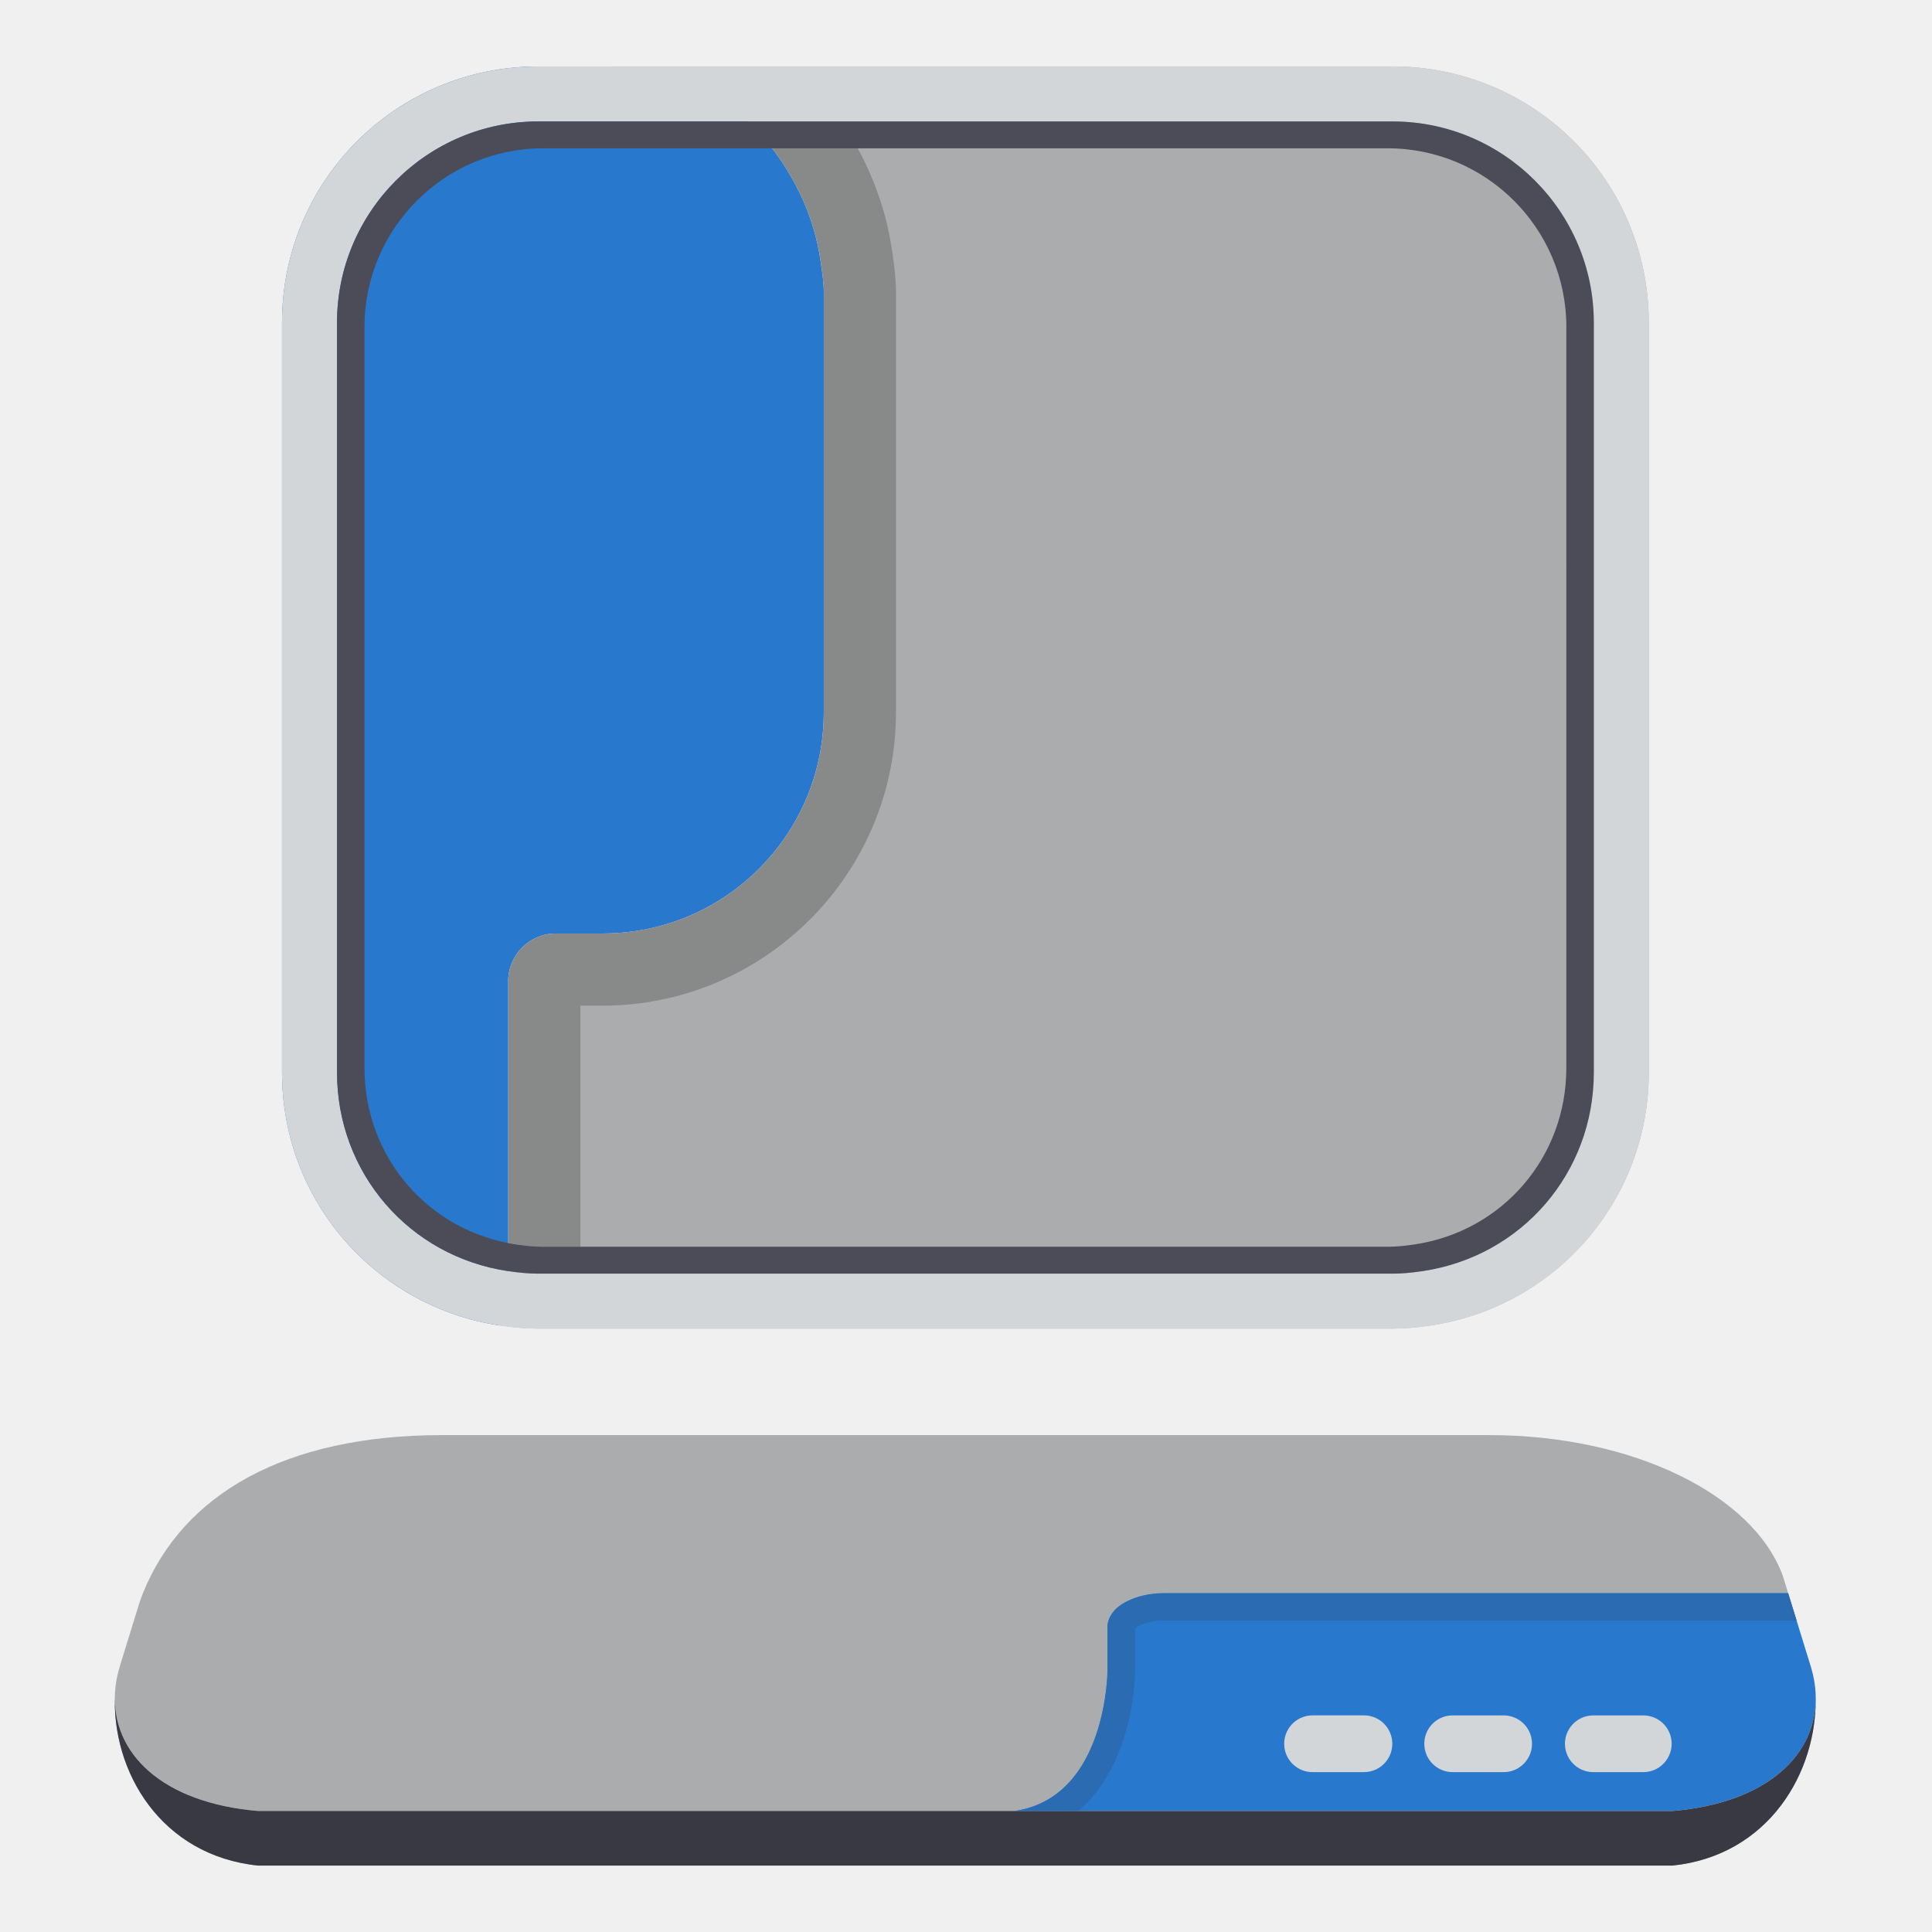
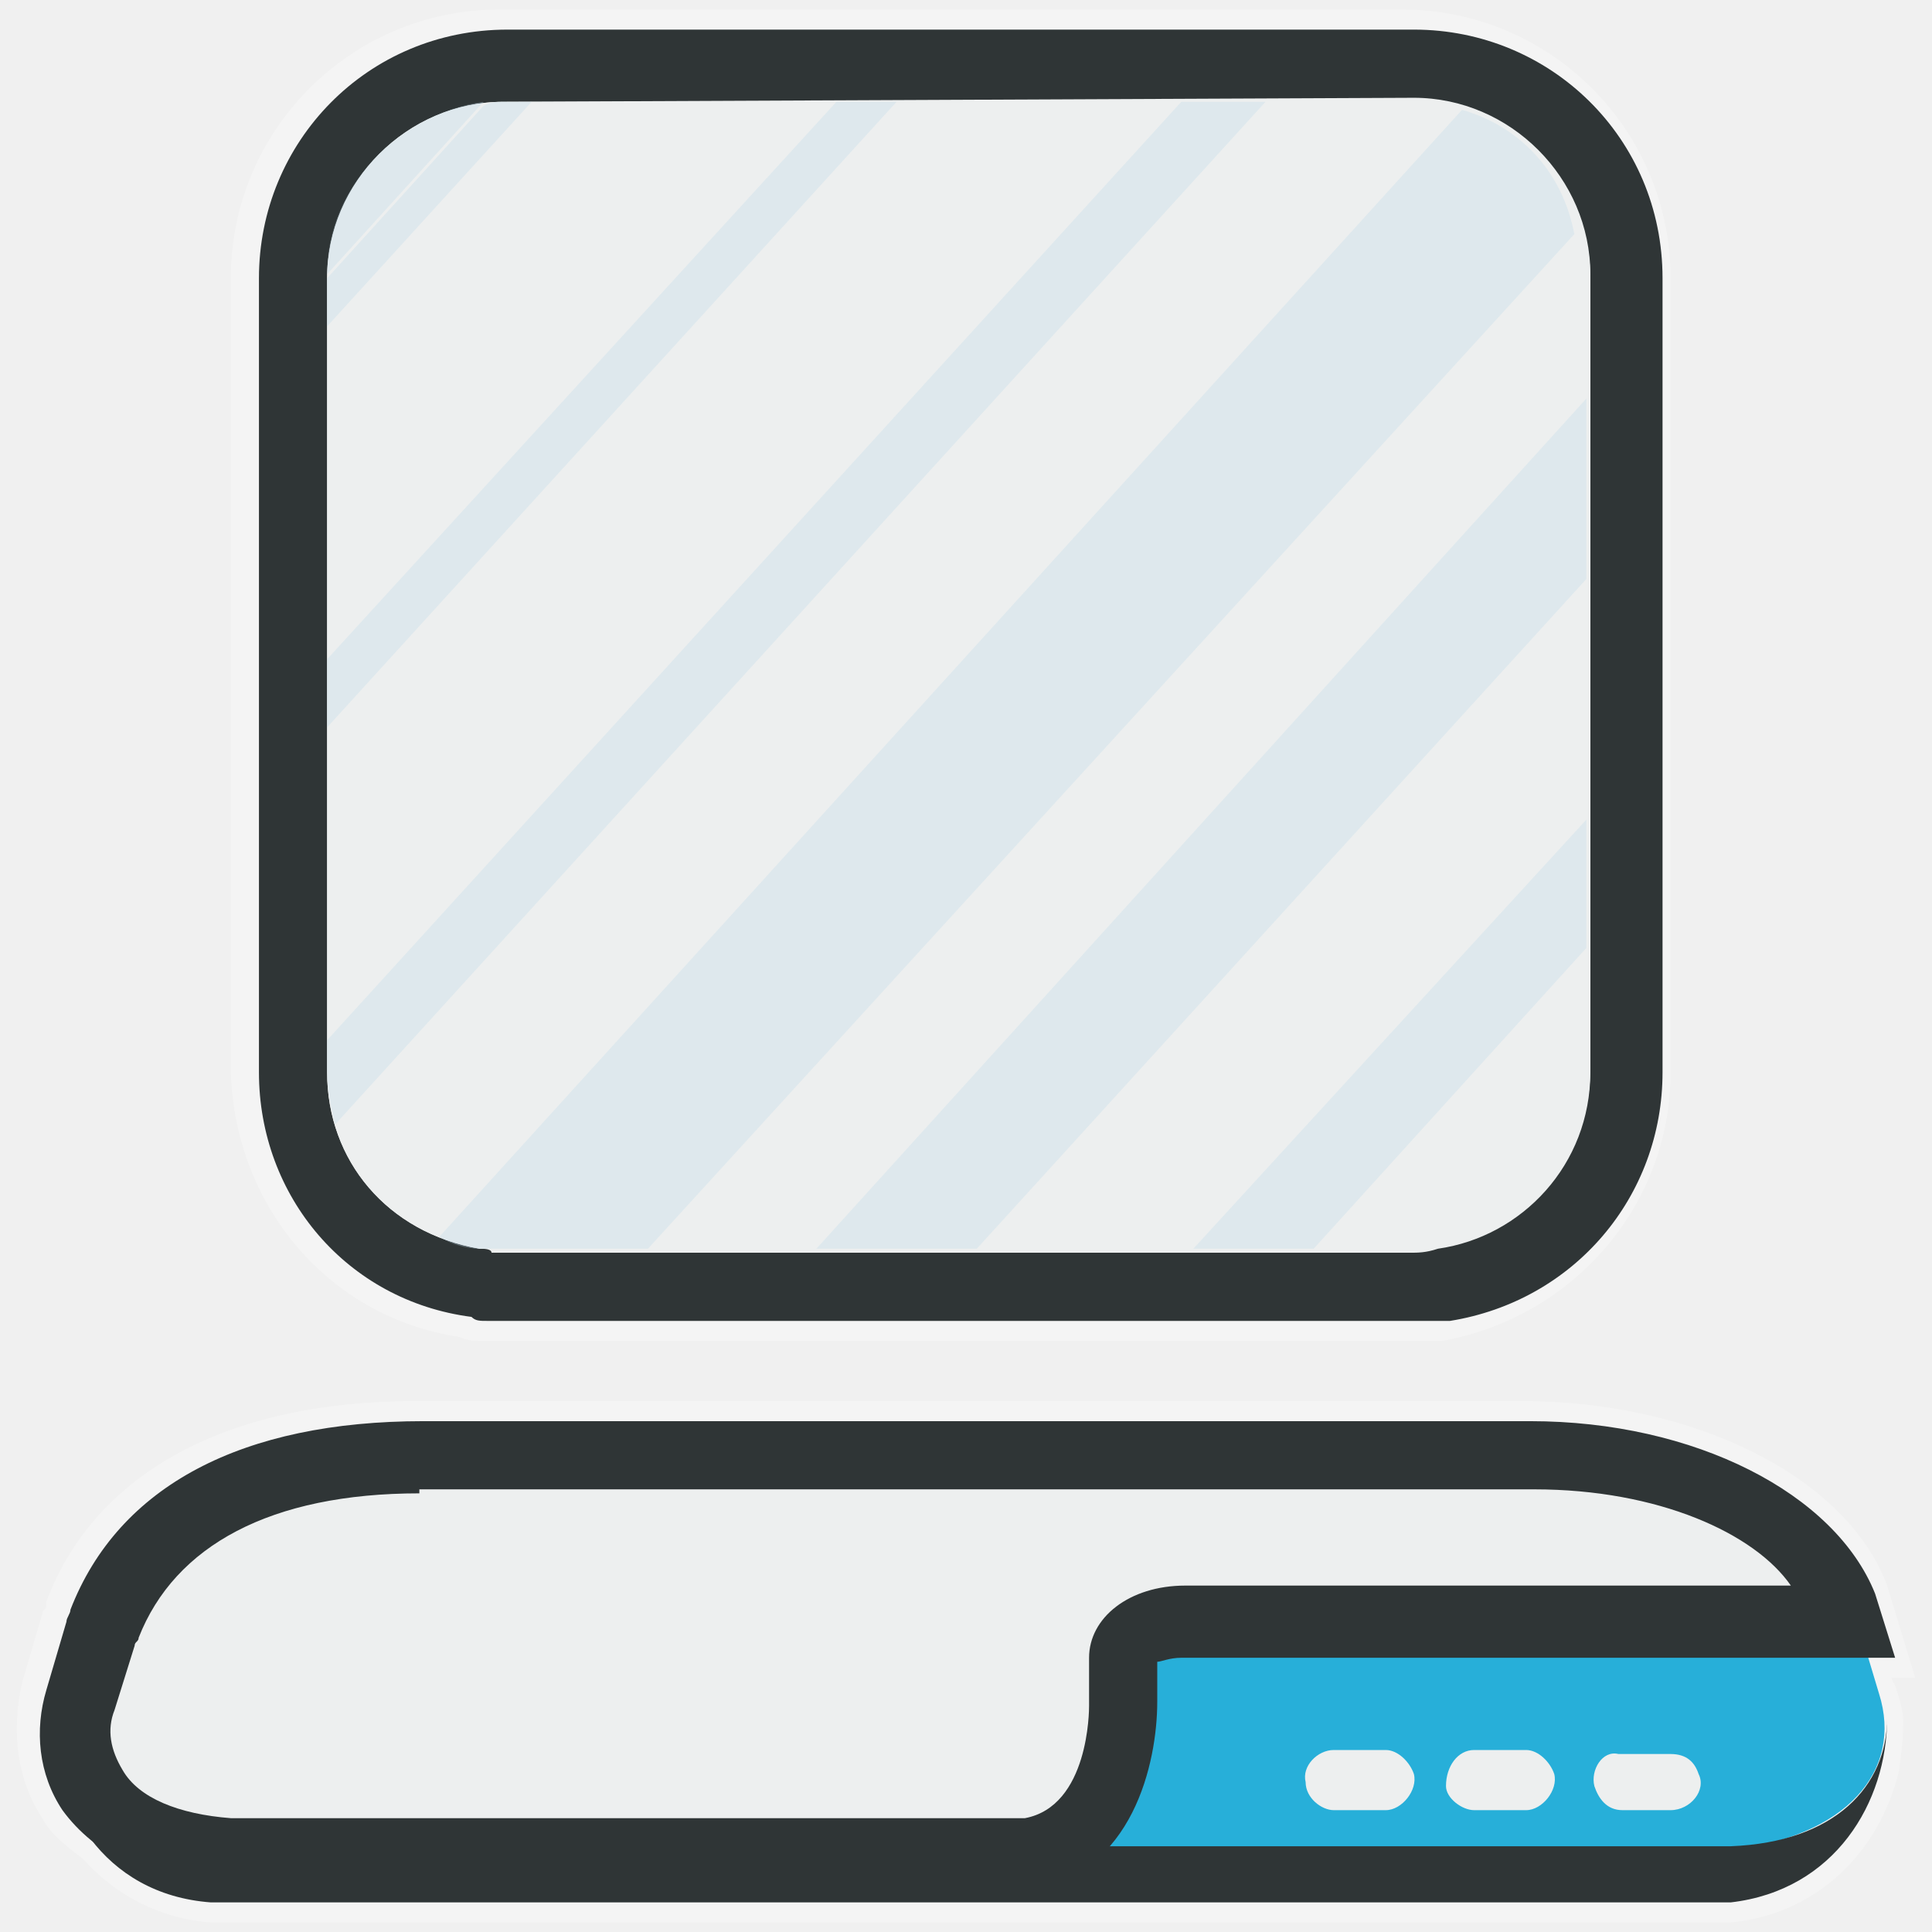
- <svg xmlns="http://www.w3.org/2000/svg" id="Layer_1" viewBox="0 0 64 64">
-   <defs>
-     <style>.cls-1{fill:#9ca4a4;}.cls-2{fill:#aaacad;}.cls-3{fill:#d3d6d9;}.cls-4{fill:#2a6bb2;}.cls-5{fill:#2878ce;}.cls-6{fill:#393944;}.cls-7{fill:#4b4c58;}.cls-8{isolation:isolate;opacity:.2;}</style>
+ <svg xmlns="http://www.w3.org/2000/svg" id="Layer_1" viewBox="0 0 64 64" version="1.1">
+   <defs id="defs1">
+     <style id="style1">.cls-1{fill:#9ca4a4;}.cls-2{fill:#aaacad;}.cls-3{fill:#d3d6d9;}.cls-4{fill:#2a6bb2;}.cls-5{fill:#2878ce;}.cls-6{fill:#393944;}.cls-7{fill:#4b4c58;}.cls-8{isolation:isolate;opacity:.2;}</style>
  </defs>
-   <path class="cls-5" d="M16.836,32.502c0-.872,.706-1.578,1.578-1.578h1.578c4.035-.015,7.297-3.29,7.297-7.325V9.672c0-.336-.054-.659-.099-.984-.219-1.58-.926-3.032-2.071-4.341-1.272-1.272-2.884-2.034-4.826-2.146h-2.463c-4.7,0-8.488,3.788-8.488,8.489v24.835c0,4.269,3.128,7.775,7.223,8.385,.186-.432,.272-.901,.272-1.375v-10.031Z" />
-   <path class="cls-2" d="M46.13,2.2H20.293c1.942,.113,3.554,.874,4.826,2.146,1.145,1.309,1.852,2.761,2.071,4.341,.045,.325,.099,.648,.099,.984v13.927c0,4.035-3.263,7.31-7.297,7.325h-1.578c-.871,0-1.578,.706-1.578,1.578v10.031c0,.475-.086,.944-.272,1.375,.414,.062,.834,.104,1.265,.104h28.3c.431,0,.852-.042,1.266-.104,4.095-.609,7.223-4.116,7.223-8.385V10.689c0-4.7-3.788-8.489-8.489-8.489Z" />
-   <path class="cls-3" d="M46.13,4.023c3.676,0,6.667,2.991,6.667,6.666v24.835c0,3.325-2.384,6.094-5.67,6.583-.384,.057-.701,.084-.997,.084H17.83c-.163,0-.323-.008-.482-.022-.173-.015-.345-.037-.515-.062-3.285-.489-5.669-3.257-5.669-6.583V10.689c0-3.676,2.99-6.666,6.666-6.666h28.3m0-1.822H17.83c-4.7,0-8.488,3.788-8.488,8.489v24.835c0,4.269,3.128,7.775,7.223,8.385,.207,.031,.415,.057,.626,.075,.211,.018,.424,.029,.639,.029h28.3c.431,0,.852-.042,1.265-.104,4.095-.609,7.223-4.116,7.223-8.385V10.689c0-4.7-3.789-8.489-8.489-8.489h0Z" />
-   <path class="cls-2" d="M59.234,52.773l-.176-.572c-.973-2.666-4.929-4.657-9.71-4.661H14.637c-5.186,.002-8.571,1.948-9.902,5.235-.05,.123-.091,.251-.135,.378l-.628,2.035-0,.001c-.729,2.363,.91,4.493,4.58,4.804h25.037c3.092-.431,3.098-4.652,3.098-4.652v-1.464c0-.608,.83-1.102,1.854-1.102h20.695l-.001-.002Z" />
-   <path class="cls-5" d="M59.993,55.231l-.026-.083-.732-2.372h-20.695c-.64,0-1.204,.193-1.537,.486-.2,.176-.317,.388-.317,.616v1.464s-.006,4.222-3.098,4.652h21.814c3.649-.309,5.288-2.416,4.591-4.762Z" />
-   <path class="cls-1" d="M55.402,59.993H8.552c-3.198-.27-4.852-1.922-4.743-3.905-.125,2.608,1.531,5.383,4.743,5.712H55.402c3.17-.325,4.821-3.079,4.743-5.662,.078,1.961-1.573,3.587-4.743,3.855Z" />
-   <path class="cls-6" d="M55.402,59.993H8.552c-3.198-.27-4.852-1.922-4.743-3.905-.125,2.608,1.531,5.383,4.743,5.712H55.402c3.17-.325,4.821-3.079,4.743-5.662,.078,1.961-1.573,3.587-4.743,3.855Z" />
-   <path class="cls-4" d="M37.597,55.342v-1.391c.096-.089,.419-.265,.943-.265h20.976l-.281-.911h-20.695c-.147,0-.288,.013-.424,.032-.043,.006-.083,.015-.125,.023-.093,.017-.182,.038-.268,.063-.042,.012-.084,.026-.124,.04-.082,.029-.159,.062-.233,.098-.032,.016-.066,.03-.097,.048-.099,.055-.19,.115-.266,.182v0c-.089,.078-.153,.165-.206,.255-.013,.022-.025,.045-.036,.068-.044,.094-.075,.191-.075,.292v1.464s0,.066-.006,.182c-.006,.11-.018,.268-.04,.456-.003,.024-.006,.049-.01,.075-.155,1.222-.751,3.62-3.042,3.939h2.134c1.432-1.234,1.873-3.383,1.874-4.651Z" />
-   <path class="cls-7" d="M46.13,4.023H17.83c-3.676,0-6.666,2.991-6.666,6.666v24.835c0,3.325,2.384,6.094,5.669,6.583,.17,.025,.342,.047,.515,.062,.159,.014,.319,.022,.482,.022h28.3c.296,0,.613-.027,.997-.084,3.285-.489,5.67-3.257,5.67-6.583V10.689c0-3.676-2.991-6.666-6.667-6.666Zm5.756,14.648v16.713c0,2.95-2.115,5.406-5.03,5.84-.346,.052-.627,.076-.886,.076H17.99c-.141,0-.28-.007-.418-.019-.157-.014-.311-.033-.468-.056-2.914-.434-5.029-2.89-5.029-5.84V10.829c0-3.262,2.654-5.916,5.915-5.916h27.981c3.262,0,5.916,2.654,5.916,5.916v7.842Z" />
-   <path class="cls-8" d="M27.191,8.688c.045,.325,.099,.648,.099,.984v13.927c0,4.035-3.263,7.31-7.297,7.325h-1.578c-.871,0-1.578,.706-1.578,1.578v8.67c.089,.017,.176,.039,.267,.052,.157,.023,.311,.043,.468,.056,.138,.012,.277,.019,.418,.019h1.237v-7.985h.765c5.346-.02,9.688-4.378,9.688-9.715V9.672c0-.458-.057-.861-.103-1.184l-.018-.127c-.167-1.205-.553-2.356-1.145-3.447h-2.836c.875,1.158,1.425,2.419,1.612,3.774Z" />
-   <path class="cls-3" d="M51.866,57.98l0,0c.1,.424,.479,.724,.915,.724h1.655c.629,0,1.08-.606,.901-1.208l-0-0c-.119-.398-.485-.671-.901-.671h-1.655c-.606,0-1.054,.565-.915,1.155Z" />
-   <path class="cls-3" d="M48.122,56.825h1.688c.436,0,.815,.3,.915,.724l0,0c.139,.59-.309,1.155-.915,1.155h-1.688c-.454,0-.843-.325-.925-.772l-0-0c-.105-.577,.338-1.108,.925-1.108Z" />
-   <path class="cls-3" d="M46.108,57.604l0,0c.099,.575-.343,1.1-.926,1.1h-1.702c-.479,0-.882-.361-.934-.837l-0-0c-.061-.556,.374-1.043,.934-1.043h1.702c.457,0,.848,.329,.926,.78Z" />
+   <g id="g1" transform="matrix(1.328448,0,0,1.328448,-10.51032,-10.51032)">
+     <g id="g13" transform="translate(5.331085,-31.85)">
+       <g class="st31" id="g140" style="opacity:0.3;enable-background:new" transform="translate(2.237829,125.7)">
+         <path class="st10" d="m 11.8,-52.6 c 0.2,0.1 0.4,0.1 0.6,0.1 h 23.9 v 0 c 3.3,-0.6 5.7,-3.4 5.7,-6.7 V -79 c 0,-3.7 -3,-6.7 -6.7,-6.7 H 12.8 c -3.7,0 -6.7,3 -6.7,6.7 v 19.8 c 0.1,3.3 2.4,6.1 5.7,6.6 z" id="path139" style="fill:#ffffff" />
+         <path class="st10" d="m 47.8,-43 v 0 c 0,-0.3 -0.1,-0.6 -0.2,-0.9 l -0.1,-0.2 h 0.6 l -0.7,-2.3 c -1,-2.7 -4.8,-4.6 -9.1,-4.6 H 10.7 c -4.7,0 -8,1.8 -9.2,5 v 0.1 0 c 0,0.1 -0.1,0.1 -0.1,0.2 L 0.9,-44 c -0.3,1.3 -0.1,2.5 0.5,3.4 0.2,0.4 0.6,0.7 1,1 0.8,0.9 1.9,1.5 3.2,1.6 h 37.9 v 0 c 2.1,-0.2 3.7,-1.7 4.2,-3.8 0,-0.1 0.1,-0.6 0.1,-1.2 0,0.1 0,0 0,0 z" id="path140" style="fill:#ffffff" />
+       </g>
+       <g id="g155" transform="translate(2.237829,125.7)">
+         <path class="st20" d="M 35.5,-84.3 H 12.9 c -2.9,0 -5.3,2.4 -5.3,5.3 v 19.8 c 0,2.7 1.9,4.9 4.6,5.2 0.2,0 0.3,0 0.4,0.1 0.1,0 0.3,0 0.3,0 h 22.6 c 0.3,0 0.5,0 0.8,-0.1 2.7,-0.4 4.6,-2.6 4.6,-5.2 V -79 c -0.1,-2.9 -2.5,-5.3 -5.4,-5.3 z" id="path141" style="fill:#edefef" />
+         <path class="st2" d="M 35.5,-53 H 12.9 c -0.2,0 -0.3,0 -0.4,0 -0.2,0 -0.3,0 -0.4,-0.1 -3.1,-0.4 -5.3,-3 -5.3,-6.1 V -79 c 0,-3.4 2.7,-6.2 6.2,-6.2 h 22.6 c 3.4,0 6.2,2.7 6.2,6.2 v 19.8 c 0,3.1 -2.2,5.7 -5.3,6.2 -0.4,0 -0.7,0 -1,0 z M 12.9,-83.4 c -2.4,0 -4.4,2 -4.4,4.4 v 19.8 c 0,2.2 1.5,4 3.8,4.4 0.1,0 0.3,0 0.3,0.1 0.1,0 0.2,0 0.3,0 h 22.6 c 0.2,0 0.4,0 0.7,-0.1 2.1,-0.3 3.8,-2.1 3.8,-4.4 V -79 c 0,-2.4 -2,-4.4 -4.4,-4.4 z" id="path142" style="fill:#2f3536" />
+         <path class="st20" d="m 12.9,-83.4 c -2.4,0 -4.4,2 -4.4,4.4 v 19.8 c 0,2.2 1.5,4 3.8,4.4 0.1,0 0.3,0 0.3,0 0.1,0 0.2,0 0.3,0 h 22.6 c 0.2,0 0.4,0 0.7,-0.1 2.1,-0.3 3.8,-2.1 3.8,-4.4 v -19.8 c 0,-2.4 -2,-4.4 -4.4,-4.4 z" id="path143" style="fill:#edefef" />
+         <g id="g148">
+           <path class="st21" d="m 47.2,-43.7 v 0 l -0.6,-2 H 29.8 c -0.5,0 -0.9,0.2 -1.2,0.4 -0.2,0.2 -0.3,0.3 -0.3,0.5 v 1.2 c 0,0 0,3.4 -2.5,3.8 h 17.6 c 3,-0.3 4.4,-2 3.8,-3.9 z" id="path144" style="fill:#27afd9" />
+           <path class="st2" d="M 43.5,-39.9 H 5.6 c -2.6,-0.3 -3.9,-1.5 -3.9,-3.2 -0.1,2.1 1.2,4.4 3.9,4.6 h 37.9 c 2.6,-0.3 3.9,-2.5 3.9,-4.6 0,1.7 -1.3,3.1 -3.9,3.2 z" id="path145" style="fill:#2f3536" />
+           <path class="st20" d="m 40.1,-41.4 v 0 c 0.1,0.3 0.3,0.6 0.7,0.6 H 42 c 0.5,0 0.9,-0.5 0.7,-0.9 v 0 C 42.6,-42 42.4,-42.2 42,-42.2 h -1.3 c -0.4,-0.1 -0.7,0.4 -0.6,0.8 z" id="path146" style="fill:#edefef" />
+           <path class="st20" d="m 37.1,-42.3 h 1.3 c 0.3,0 0.6,0.3 0.7,0.6 v 0 c 0.1,0.4 -0.3,0.9 -0.7,0.9 h -1.3 c -0.3,0 -0.7,-0.3 -0.7,-0.6 v 0 c 0,-0.5 0.3,-0.9 0.7,-0.9 z" id="path147" style="fill:#edefef" />
+           <path class="st20" d="m 35.6,-41.7 v 0 c 0.1,0.4 -0.3,0.9 -0.7,0.9 h -1.3 c -0.3,0 -0.7,-0.3 -0.7,-0.7 v 0 c -0.1,-0.4 0.3,-0.8 0.7,-0.8 h 1.3 c 0.3,0 0.6,0.3 0.7,0.6 z" id="path148" style="fill:#edefef" />
+         </g>
+         <g id="g150">
+           <path class="st20" d="m 46.3,-45.4 -0.2,-0.4 c -0.8,-2.1 -3.9,-3.7 -7.7,-3.7 H 10.8 c -4.1,0 -6.9,1.5 -7.9,4.2 0,0.1 -0.1,0.2 -0.1,0.3 l -0.5,1.6 v 0 c -0.6,1.9 0.7,3.6 3.7,3.9 h 19.9 c 2.5,-0.3 2.5,-3.7 2.5,-3.7 v -1.2 c 0,-0.5 0.7,-0.9 1.5,-0.9 z" id="path149" style="fill:#edefef" />
+           <path class="st2" d="M 26,-38.8 H 6 c -1.9,-0.2 -3.3,-0.9 -4.1,-2 -0.6,-0.9 -0.7,-2 -0.4,-3 L 2,-45.5 c 0,-0.1 0.1,-0.2 0.1,-0.3 1.2,-3.1 4.3,-4.7 8.8,-4.7 h 27.6 c 4.1,0 7.6,1.8 8.6,4.3 l 0.5,1.6 H 29.8 c -0.3,0 -0.5,0.1 -0.6,0.1 v 1 c 0,1.5 -0.6,4.3 -3.2,4.7 z m -15.2,-9.9 c -3.7,0 -6.1,1.3 -7,3.6 0,0.1 -0.1,0.1 -0.1,0.2 l -0.5,1.6 c -0.2,0.5 -0.1,1 0.2,1.5 0.4,0.7 1.4,1.1 2.7,1.2 h 19.8 c 1.6,-0.3 1.6,-2.7 1.6,-2.8 v -1.2 c 0,-1 1,-1.8 2.4,-1.8 H 45 c -0.9,-1.3 -3.3,-2.4 -6.4,-2.4 H 10.8 Z" id="path150" style="fill:#2f3536" />
+         </g>
+         <g class="st32" id="g154" style="opacity:0.3">
+           <path class="st33" d="m 8.5,-79.1 3.9,-4.3 c -2.1,0.3 -3.9,2.1 -3.9,4.3 z" id="path151" style="fill:#bbd8e8" />
+           <path class="st33" d="m 36.8,-83.2 -25.5,28.1 c 0.3,0.2 0.7,0.3 1,0.3 0.1,0 0.3,0 0.3,0 0.1,0 0.2,0 0.3,0 h 3.6 l 23.1,-25.3 c -0.3,-1.6 -1.4,-2.7 -2.8,-3.1 z" id="path152" style="fill:#bbd8e8" />
+           <polygon class="st33" points="20.7,-54.8 24.7,-54.8 39.9,-71.5 39.9,-76 " id="polygon152" style="fill:#bbd8e8" />
+           <polygon class="st33" points="30.1,-54.8 33.1,-54.8 39.9,-62.3 39.9,-65.5 " id="polygon153" style="fill:#bbd8e8" />
+           <path class="st33" d="M 29.8,-83.4 8.5,-60 v 0.8 c 0,0.4 0.1,0.9 0.2,1.3 l 23.2,-25.5 z" id="path153" style="fill:#bbd8e8" />
+           <polygon class="st33" points="8.5,-69.5 8.5,-67.8 22.7,-83.4 21.2,-83.4 " id="polygon154" style="fill:#bbd8e8" />
+           <path class="st33" d="m 12.9,-83.4 c -0.2,0 -0.3,0 -0.5,0.1 L 8.5,-79 v 0.1 1.1 l 5.1,-5.6 z" id="path154" style="fill:#bbd8e8" />
+         </g>
+       </g>
+     </g>
+   </g>
</svg>
